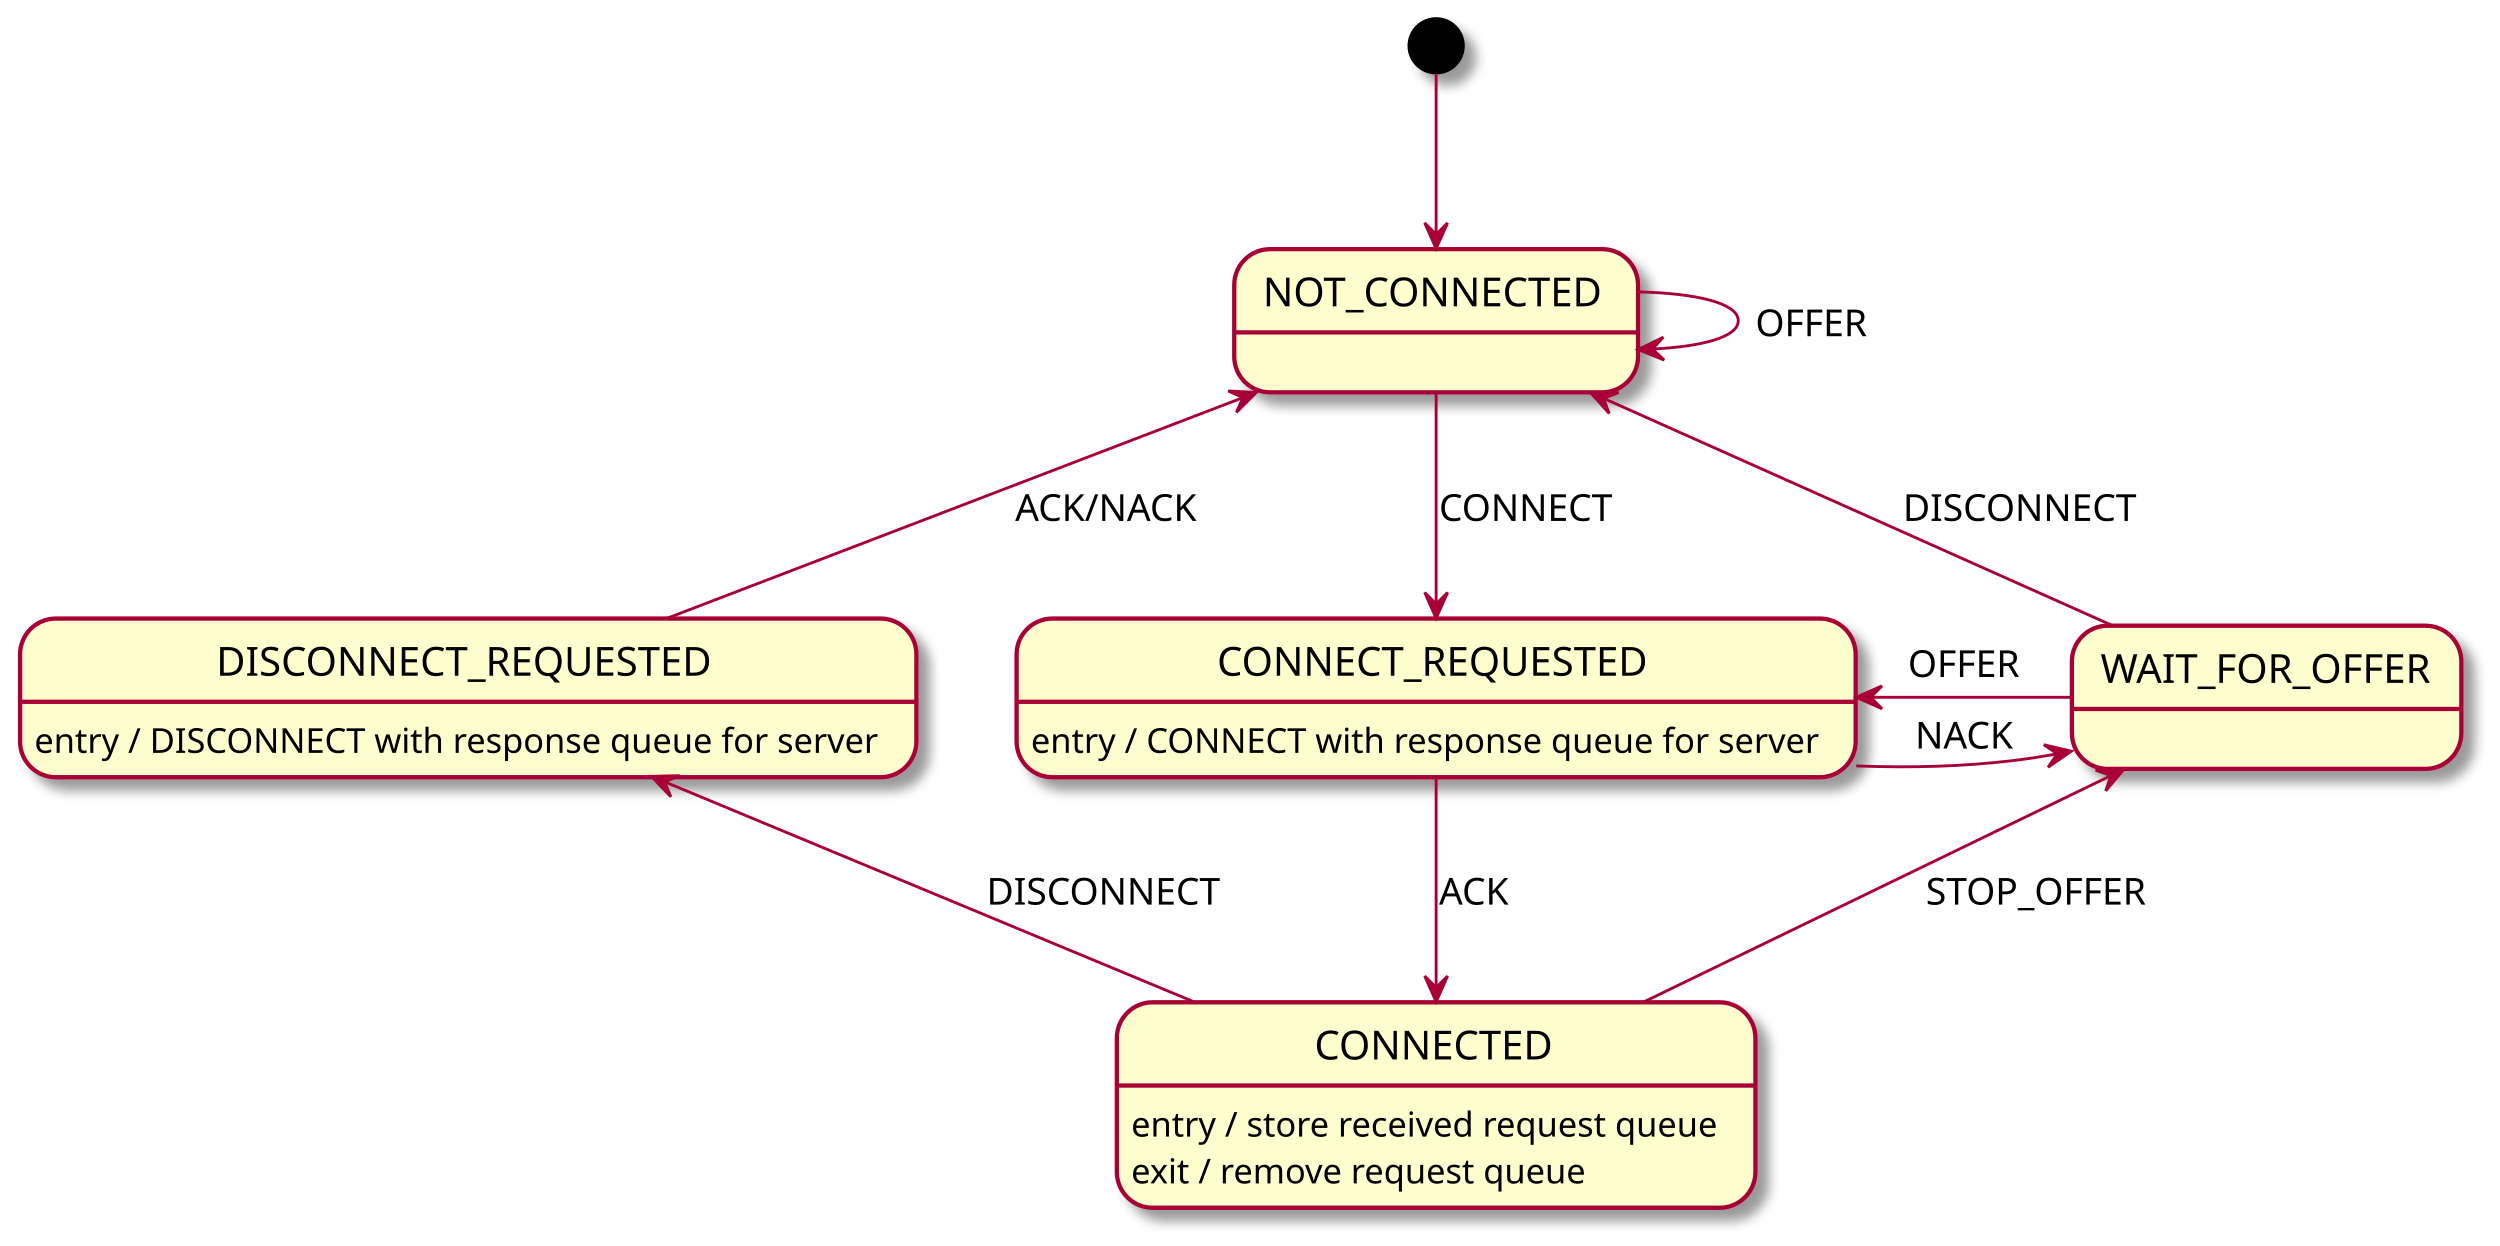
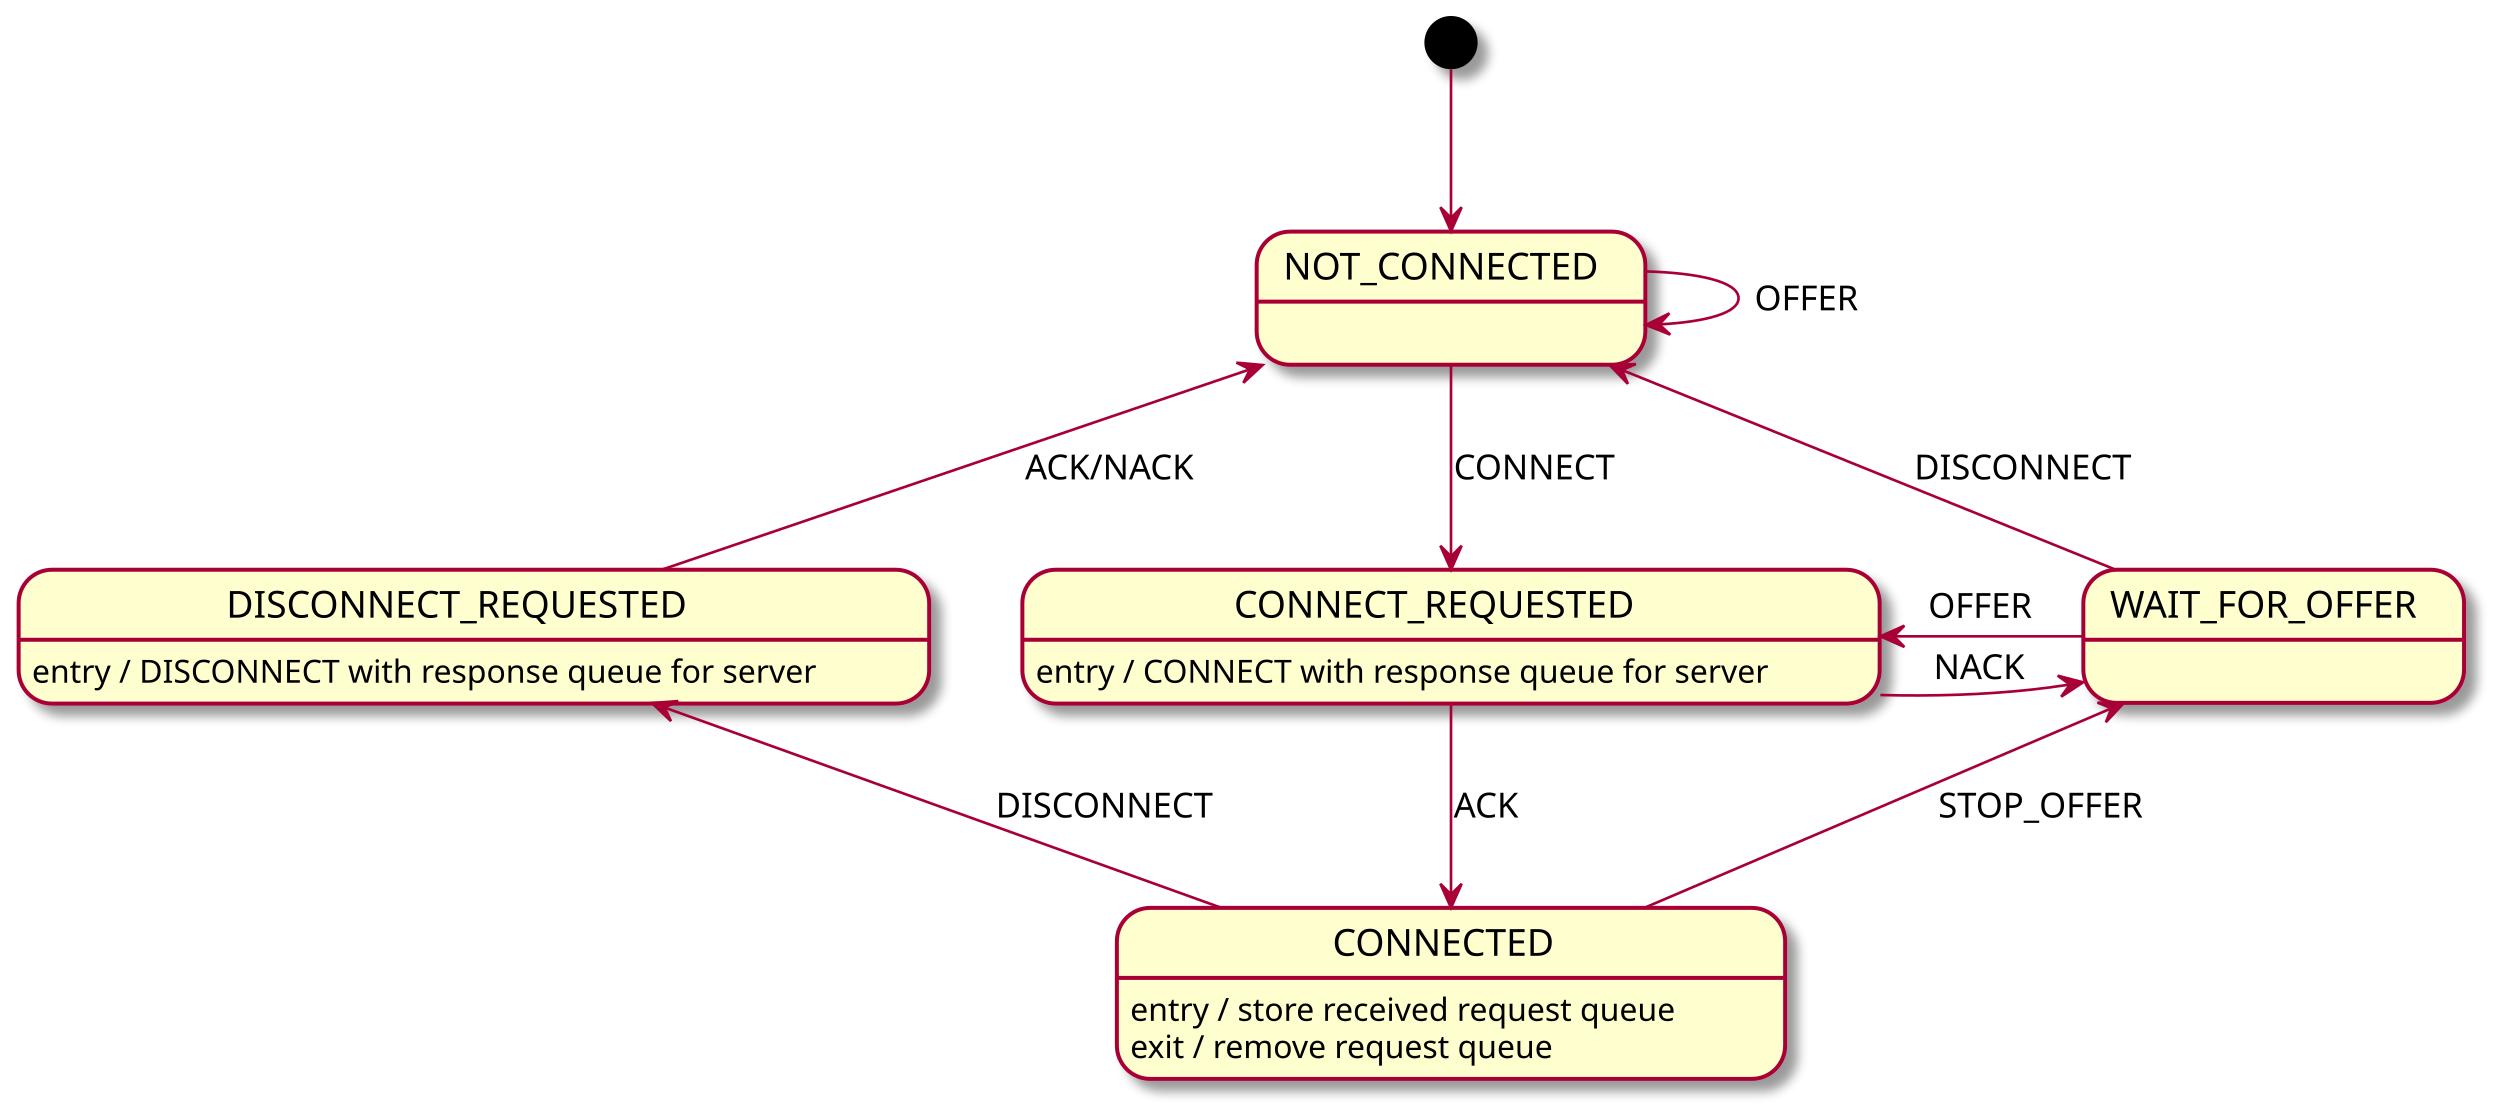
- <svg xmlns="http://www.w3.org/2000/svg" contentScriptType="application/ecmascript" contentStyleType="text/css" height="435px" preserveAspectRatio="none" style="width:873px;height:435px;background:#EEEBDC;" version="1.1" viewBox="0 0 873 435" width="873px" zoomAndPan="magnify">
+ <svg xmlns="http://www.w3.org/2000/svg" contentScriptType="application/ecmascript" contentStyleType="text/css" height="419px" preserveAspectRatio="none" style="width:939px;height:419px;background:#EEEBDC;" version="1.1" viewBox="0 0 939 419" width="939px" zoomAndPan="magnify">
  <defs>
    <filter height="300%" id="fhrxfriopw9l9" width="300%" x="-1" y="-1">
      <feGaussianBlur result="blurOut" stdDeviation="2.0" />
      <feColorMatrix in="blurOut" result="blurOut2" type="matrix" values="0 0 0 0 0 0 0 0 0 0 0 0 0 0 0 0 0 0 .4 0" />
      <feOffset dx="4.0" dy="4.0" in="blurOut2" result="blurOut3" />
      <feBlend in="SourceGraphic" in2="blurOut3" mode="normal" />
    </filter>
  </defs>
  <g>
-     <ellipse cx="501.5" cy="16" fill="#000000" filter="url(#fhrxfriopw9l9)" rx="10" ry="10" style="stroke:none;stroke-width:1.0;" />
+     <ellipse cx="545" cy="16" fill="#000000" filter="url(#fhrxfriopw9l9)" rx="10" ry="10" style="stroke:none;stroke-width:1.0;" />
    <g id="NOT_CONNECTED">
-       <rect fill="#FEFECE" filter="url(#fhrxfriopw9l9)" height="50" rx="12.5" ry="12.5" style="stroke:#A80036;stroke-width:1.5;" width="141" x="431" y="87" />
-       <line style="stroke:#A80036;stroke-width:1.5;" x1="431" x2="572" y1="116.068" y2="116.068" />
-       <text fill="#000000" font-family="sans-serif" font-size="14" lengthAdjust="spacing" textLength="121" x="441" y="106.966">NOT_CONNECTED</text>
+       <rect fill="#FEFECE" filter="url(#fhrxfriopw9l9)" height="50" rx="12.5" ry="12.5" style="stroke:#A80036;stroke-width:1.5;" width="146" x="472" y="87" />
+       <line style="stroke:#A80036;stroke-width:1.5;" x1="472" x2="618" y1="113.297" y2="113.297" />
+       <text fill="#000000" font-family="sans-serif" font-size="14" lengthAdjust="spacing" textLength="126" x="482" y="104.995">NOT_CONNECTED</text>
    </g>
    <g id="CONNECT_REQUESTED">
-       <rect fill="#FEFECE" filter="url(#fhrxfriopw9l9)" height="55.412" rx="12.5" ry="12.5" style="stroke:#A80036;stroke-width:1.5;" width="293" x="355" y="216" />
-       <line style="stroke:#A80036;stroke-width:1.5;" x1="355" x2="648" y1="245.068" y2="245.068" />
-       <text fill="#000000" font-family="sans-serif" font-size="14" lengthAdjust="spacing" textLength="153" x="425" y="235.966">CONNECT_REQUESTED</text>
-       <text fill="#000000" font-family="sans-serif" font-size="12" lengthAdjust="spacing" textLength="273" x="360" y="262.896">entry / CONNECT with response queue for server</text>
+       <rect fill="#FEFECE" filter="url(#fhrxfriopw9l9)" height="50.266" rx="12.5" ry="12.5" style="stroke:#A80036;stroke-width:1.5;" width="322" x="384" y="214" />
+       <line style="stroke:#A80036;stroke-width:1.5;" x1="384" x2="706" y1="240.297" y2="240.297" />
+       <text fill="#000000" font-family="sans-serif" font-size="14" lengthAdjust="spacing" textLength="163" x="463.5" y="231.995">CONNECT_REQUESTED</text>
+       <text fill="#000000" font-family="sans-serif" font-size="12" lengthAdjust="spacing" textLength="302" x="389" y="256.435">entry / CONNECT with response queue for server</text>
    </g>
    <g id="CONNECTED">
-       <rect fill="#FEFECE" filter="url(#fhrxfriopw9l9)" height="71.756" rx="12.5" ry="12.5" style="stroke:#A80036;stroke-width:1.5;" width="223" x="390" y="350" />
-       <line style="stroke:#A80036;stroke-width:1.5;" x1="390" x2="613" y1="379.068" y2="379.068" />
-       <text fill="#000000" font-family="sans-serif" font-size="14" lengthAdjust="spacing" textLength="85" x="459" y="369.966">CONNECTED</text>
-       <text fill="#000000" font-family="sans-serif" font-size="12" lengthAdjust="spacing" textLength="203" x="395" y="396.896">entry / store received request queue</text>
-       <text fill="#000000" font-family="sans-serif" font-size="12" lengthAdjust="spacing" textLength="157" x="395" y="413.24">exit / remove request queue</text>
+       <rect fill="#FEFECE" filter="url(#fhrxfriopw9l9)" height="64.234" rx="12.5" ry="12.5" style="stroke:#A80036;stroke-width:1.5;" width="251" x="419.5" y="341" />
+       <line style="stroke:#A80036;stroke-width:1.5;" x1="419.5" x2="670.5" y1="367.297" y2="367.297" />
+       <text fill="#000000" font-family="sans-serif" font-size="14" lengthAdjust="spacing" textLength="89" x="500.5" y="358.995">CONNECTED</text>
+       <text fill="#000000" font-family="sans-serif" font-size="12" lengthAdjust="spacing" textLength="231" x="424.5" y="383.435">entry / store received request queue</text>
+       <text fill="#000000" font-family="sans-serif" font-size="12" lengthAdjust="spacing" textLength="177" x="424.5" y="397.404">exit / remove request queue</text>
    </g>
    <g id="WAIT_FOR_OFFER">
-       <rect fill="#FEFECE" filter="url(#fhrxfriopw9l9)" height="50" rx="12.5" ry="12.5" style="stroke:#A80036;stroke-width:1.5;" width="136" x="723.5" y="218.5" />
-       <line style="stroke:#A80036;stroke-width:1.5;" x1="723.5" x2="859.5" y1="247.568" y2="247.568" />
-       <text fill="#000000" font-family="sans-serif" font-size="14" lengthAdjust="spacing" textLength="116" x="733.5" y="238.466">WAIT_FOR_OFFER</text>
+       <rect fill="#FEFECE" filter="url(#fhrxfriopw9l9)" height="50" rx="12.5" ry="12.5" style="stroke:#A80036;stroke-width:1.5;" width="143" x="782.5" y="214" />
+       <line style="stroke:#A80036;stroke-width:1.5;" x1="782.5" x2="925.5" y1="240.297" y2="240.297" />
+       <text fill="#000000" font-family="sans-serif" font-size="14" lengthAdjust="spacing" textLength="123" x="792.5" y="231.995">WAIT_FOR_OFFER</text>
    </g>
    <g id="DISCONNECT_REQUESTED">
-       <rect fill="#FEFECE" filter="url(#fhrxfriopw9l9)" height="55.412" rx="12.5" ry="12.5" style="stroke:#A80036;stroke-width:1.5;" width="313" x="7" y="216" />
-       <line style="stroke:#A80036;stroke-width:1.5;" x1="7" x2="320" y1="245.068" y2="245.068" />
-       <text fill="#000000" font-family="sans-serif" font-size="14" lengthAdjust="spacing" textLength="176" x="75.5" y="235.966">DISCONNECT_REQUESTED</text>
-       <text fill="#000000" font-family="sans-serif" font-size="12" lengthAdjust="spacing" textLength="293" x="12" y="262.896">entry / DISCONNECT with response queue for server</text>
+       <rect fill="#FEFECE" filter="url(#fhrxfriopw9l9)" height="50.266" rx="12.5" ry="12.5" style="stroke:#A80036;stroke-width:1.5;" width="342" x="7" y="214" />
+       <line style="stroke:#A80036;stroke-width:1.5;" x1="7" x2="349" y1="240.297" y2="240.297" />
+       <text fill="#000000" font-family="sans-serif" font-size="14" lengthAdjust="spacing" textLength="186" x="85" y="231.995">DISCONNECT_REQUESTED</text>
+       <text fill="#000000" font-family="sans-serif" font-size="12" lengthAdjust="spacing" textLength="322" x="12" y="256.435">entry / DISCONNECT with response queue for server</text>
    </g>
-     <path d="M501.5,26.01 C501.5,38.7 501.5,62.41 501.5,81.57 " fill="none" id="*start-to-NOT_CONNECTED" style="stroke:#A80036;stroke-width:1.0;" />
-     <polygon fill="#A80036" points="501.5,86.84,505.5,77.84,501.5,81.84,497.5,77.84,501.5,86.84" style="stroke:#A80036;stroke-width:1.0;" />
-     <path d="M501.5,137.05 C501.5,157.86 501.5,188.1 501.5,210.87 " fill="none" id="NOT_CONNECTED-to-CONNECT_REQUESTED" style="stroke:#A80036;stroke-width:1.0;" />
-     <polygon fill="#A80036" points="501.5,215.9,505.5,206.9,501.5,210.9,497.5,206.9,501.5,215.9" style="stroke:#A80036;stroke-width:1.0;" />
-     <text fill="#000000" font-family="sans-serif" font-size="13" lengthAdjust="spacing" textLength="60" x="502.5" y="181.897">CONNECT</text>
-     <path d="M572,101.93 C591.8,102.37 607,105.72 607,112 C607,117.69 594.52,120.98 577.44,121.87 " fill="none" id="NOT_CONNECTED-to-NOT_CONNECTED" style="stroke:#A80036;stroke-width:1.0;" />
-     <polygon fill="#A80036" points="572,122.07,581.142,125.733,576.997,121.884,580.845,117.739,572,122.07" style="stroke:#A80036;stroke-width:1.0;" />
-     <text fill="#000000" font-family="sans-serif" font-size="13" lengthAdjust="spacing" textLength="39" x="613" y="117.397">OFFER</text>
-     <path d="M501.5,271.26 C501.5,291.98 501.5,321.04 501.5,344.59 " fill="none" id="CONNECT_REQUESTED-to-CONNECTED" style="stroke:#A80036;stroke-width:1.0;" />
-     <polygon fill="#A80036" points="501.5,349.83,505.5,340.83,501.5,344.83,497.5,340.83,501.5,349.83" style="stroke:#A80036;stroke-width:1.0;" />
-     <text fill="#000000" font-family="sans-serif" font-size="13" lengthAdjust="spacing" textLength="24" x="502.5" y="315.897">ACK</text>
-     <path d="M648.2,267.46 C666.91,268.17 685.78,267.72 703.75,265.5 C708.54,264.91 713.45,264.14 718.38,263.25 " fill="none" id="CONNECT_REQUESTED-to-WAIT_FOR_OFFER" style="stroke:#A80036;stroke-width:1.0;" />
-     <polygon fill="#A80036" points="723.3,262.32,713.714,260.061,718.387,263.248,715.199,267.921,723.3,262.32" style="stroke:#A80036;stroke-width:1.0;" />
-     <text fill="#000000" font-family="sans-serif" font-size="13" lengthAdjust="spacing" textLength="34" x="668.75" y="261.397">NACK</text>
-     <path d="M653.43,243.5 C677.93,243.5 702.17,243.5 723.34,243.5 " fill="none" id="CONNECT_REQUESTED-backto-WAIT_FOR_OFFER" style="stroke:#A80036;stroke-width:1.0;" />
-     <polygon fill="#A80036" points="648.2,243.5,657.2,247.5,653.2,243.5,657.2,239.5,648.2,243.5" style="stroke:#A80036;stroke-width:1.0;" />
-     <text fill="#000000" font-family="sans-serif" font-size="13" lengthAdjust="spacing" textLength="39" x="666.25" y="236.397">OFFER</text>
-     <path d="M560,139.12 C611.85,162.28 686.96,195.82 737.43,218.35 " fill="none" id="NOT_CONNECTED-backto-WAIT_FOR_OFFER" style="stroke:#A80036;stroke-width:1.0;" />
-     <polygon fill="#A80036" points="555.37,137.05,561.946,144.381,559.933,139.095,565.219,137.082,555.37,137.05" style="stroke:#A80036;stroke-width:1.0;" />
-     <text fill="#000000" font-family="sans-serif" font-size="13" lengthAdjust="spacing" textLength="80" x="664.5" y="181.897">DISCONNECT</text>
-     <path d="M736.97,270.92 C690.83,293.27 624.33,325.49 573.77,349.99 " fill="none" id="WAIT_FOR_OFFER-backto-CONNECTED" style="stroke:#A80036;stroke-width:1.0;" />
-     <polygon fill="#A80036" points="741.65,268.65,731.807,268.984,737.153,270.834,735.302,276.18,741.65,268.65" style="stroke:#A80036;stroke-width:1.0;" />
-     <text fill="#000000" font-family="sans-serif" font-size="13" lengthAdjust="spacing" textLength="77" x="672.5" y="315.897">STOP_OFFER</text>
-     <path d="M232.25,273.08 C285.66,295.28 359.99,326.18 417.02,349.88 " fill="none" id="DISCONNECT_REQUESTED-backto-CONNECTED" style="stroke:#A80036;stroke-width:1.0;" />
-     <polygon fill="#A80036" points="227.47,271.09,234.25,278.233,232.088,273.006,237.316,270.844,227.47,271.09" style="stroke:#A80036;stroke-width:1.0;" />
-     <text fill="#000000" font-family="sans-serif" font-size="13" lengthAdjust="spacing" textLength="80" x="344.5" y="315.897">DISCONNECT</text>
-     <path d="M433.86,138.91 C375.57,161.25 291.75,193.36 232.94,215.9 " fill="none" id="NOT_CONNECTED-backto-DISCONNECT_REQUESTED" style="stroke:#A80036;stroke-width:1.0;" />
-     <polygon fill="#A80036" points="438.72,137.05,428.885,136.527,434.05,138.835,431.741,144,438.72,137.05" style="stroke:#A80036;stroke-width:1.0;" />
-     <text fill="#000000" font-family="sans-serif" font-size="13" lengthAdjust="spacing" textLength="63" x="354.5" y="181.897">ACK/NACK</text>
+     <path d="M545,26.01 C545,38.7 545,62.41 545,81.57 " fill="none" id="*start-to-NOT_CONNECTED" style="stroke:#A80036;stroke-width:1.0;" />
+     <polygon fill="#A80036" points="545,86.84,549,77.84,545,81.84,541,77.84,545,86.84" style="stroke:#A80036;stroke-width:1.0;" />
+     <path d="M545,137.1 C545,157.59 545,187.08 545,208.88 " fill="none" id="NOT_CONNECTED-to-CONNECT_REQUESTED" style="stroke:#A80036;stroke-width:1.0;" />
+     <polygon fill="#A80036" points="545,213.97,549,204.97,545,208.97,541,204.97,545,213.97" style="stroke:#A80036;stroke-width:1.0;" />
+     <text fill="#000000" font-family="sans-serif" font-size="13" lengthAdjust="spacing" textLength="63" x="546" y="180.067">CONNECT</text>
+     <path d="M618.19,101.95 C637.96,102.48 653,105.83 653,112 C653,117.59 640.65,120.87 623.62,121.83 " fill="none" id="NOT_CONNECTED-to-NOT_CONNECTED" style="stroke:#A80036;stroke-width:1.0;" />
+     <polygon fill="#A80036" points="618.19,122.05,627.343,125.686,623.186,121.85,627.022,117.692,618.19,122.05" style="stroke:#A80036;stroke-width:1.0;" />
+     <text fill="#000000" font-family="sans-serif" font-size="13" lengthAdjust="spacing" textLength="40" x="659" y="116.567">OFFER</text>
+     <path d="M545,264.21 C545,284.28 545,313.1 545,335.89 " fill="none" id="CONNECT_REQUESTED-to-CONNECTED" style="stroke:#A80036;stroke-width:1.0;" />
+     <polygon fill="#A80036" points="545,340.95,549,331.95,545,335.95,541,331.95,545,340.95" style="stroke:#A80036;stroke-width:1.0;" />
+     <text fill="#000000" font-family="sans-serif" font-size="13" lengthAdjust="spacing" textLength="26" x="546" y="307.067">ACK</text>
+     <path d="M706.26,261.05 C725.48,261.53 744.81,261.01 763.25,259 C767.84,258.5 772.55,257.86 777.27,257.12 " fill="none" id="CONNECT_REQUESTED-to-WAIT_FOR_OFFER" style="stroke:#A80036;stroke-width:1.0;" />
+     <polygon fill="#A80036" points="782.41,256.28,772.88,253.796,777.476,257.093,774.18,261.69,782.41,256.28" style="stroke:#A80036;stroke-width:1.0;" />
+     <text fill="#000000" font-family="sans-serif" font-size="13" lengthAdjust="spacing" textLength="36" x="726.25" y="255.067">NACK</text>
+     <path d="M711.59,239 C736.41,239 760.81,239 782.2,239 " fill="none" id="CONNECT_REQUESTED-backto-WAIT_FOR_OFFER" style="stroke:#A80036;stroke-width:1.0;" />
+     <polygon fill="#A80036" points="706.29,239,715.29,243,711.29,239,715.29,235,706.29,239" style="stroke:#A80036;stroke-width:1.0;" />
+     <text fill="#000000" font-family="sans-serif" font-size="13" lengthAdjust="spacing" textLength="40" x="724.25" y="232.067">OFFER</text>
+     <path d="M609.45,139.07 C664,161.14 741.55,192.51 794.6,213.97 " fill="none" id="NOT_CONNECTED-backto-WAIT_FOR_OFFER" style="stroke:#A80036;stroke-width:1.0;" />
+     <polygon fill="#A80036" points="604.58,137.1,611.432,144.175,609.217,138.969,614.423,136.755,604.58,137.1" style="stroke:#A80036;stroke-width:1.0;" />
+     <text fill="#000000" font-family="sans-serif" font-size="13" lengthAdjust="spacing" textLength="85" x="719" y="180.067">DISCONNECT</text>
+     <path d="M792.88,266.11 C742.57,287.6 671.12,318.12 617.85,340.88 " fill="none" id="WAIT_FOR_OFFER-backto-CONNECTED" style="stroke:#A80036;stroke-width:1.0;" />
+     <polygon fill="#A80036" points="797.68,264.06,787.832,263.903,793.079,266.017,790.964,271.264,797.68,264.06" style="stroke:#A80036;stroke-width:1.0;" />
+     <text fill="#000000" font-family="sans-serif" font-size="13" lengthAdjust="spacing" textLength="81" x="728" y="307.067">STOP_OFFER</text>
+     <path d="M249.87,265.85 C309.66,287.35 394.95,318.03 458.48,340.88 " fill="none" id="DISCONNECT_REQUESTED-backto-CONNECTED" style="stroke:#A80036;stroke-width:1.0;" />
+     <polygon fill="#A80036" points="244.89,264.06,252.018,270.857,249.598,265.743,254.711,263.324,244.89,264.06" style="stroke:#A80036;stroke-width:1.0;" />
+     <text fill="#000000" font-family="sans-serif" font-size="13" lengthAdjust="spacing" textLength="85" x="374" y="307.067">DISCONNECT</text>
+     <path d="M469.23,138.81 C404.41,160.89 311.81,192.42 248.54,213.97 " fill="none" id="NOT_CONNECTED-backto-DISCONNECT_REQUESTED" style="stroke:#A80036;stroke-width:1.0;" />
+     <polygon fill="#A80036" points="474.24,137.1,464.43,136.222,469.508,138.715,467.015,143.793,474.24,137.1" style="stroke:#A80036;stroke-width:1.0;" />
+     <text fill="#000000" font-family="sans-serif" font-size="13" lengthAdjust="spacing" textLength="66" x="385" y="180.067">ACK/NACK</text>
  </g>
</svg>
